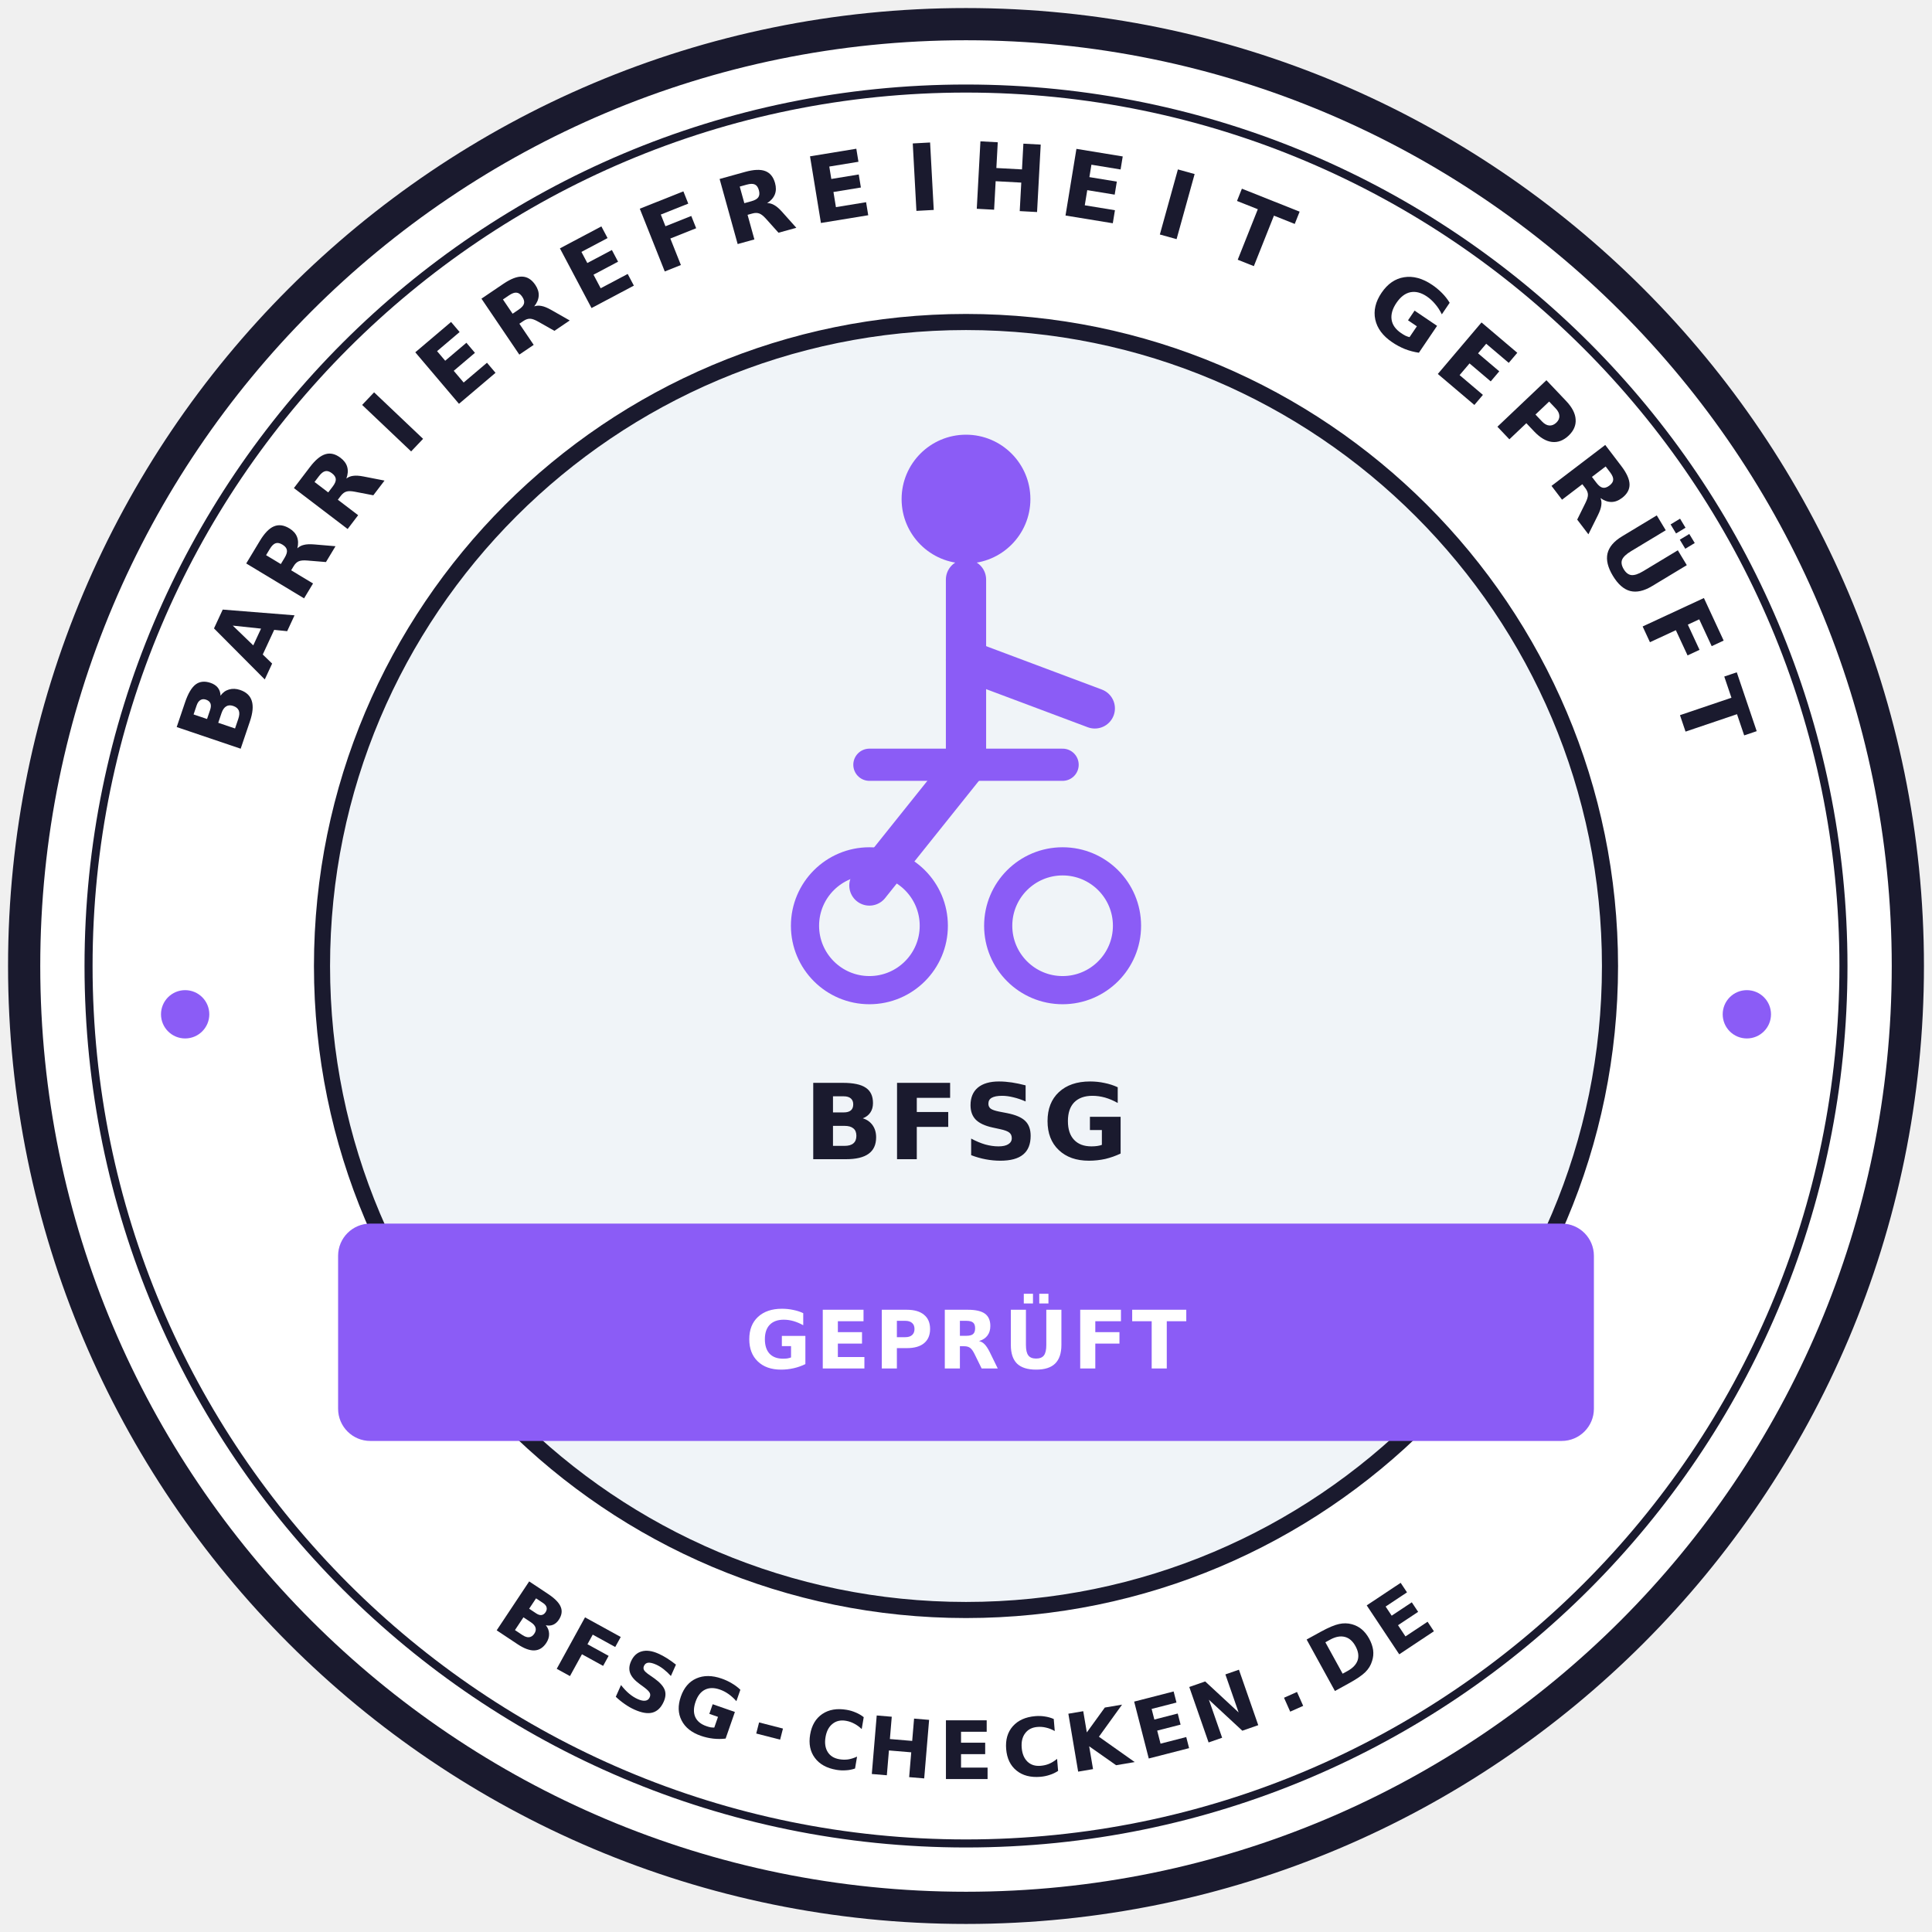
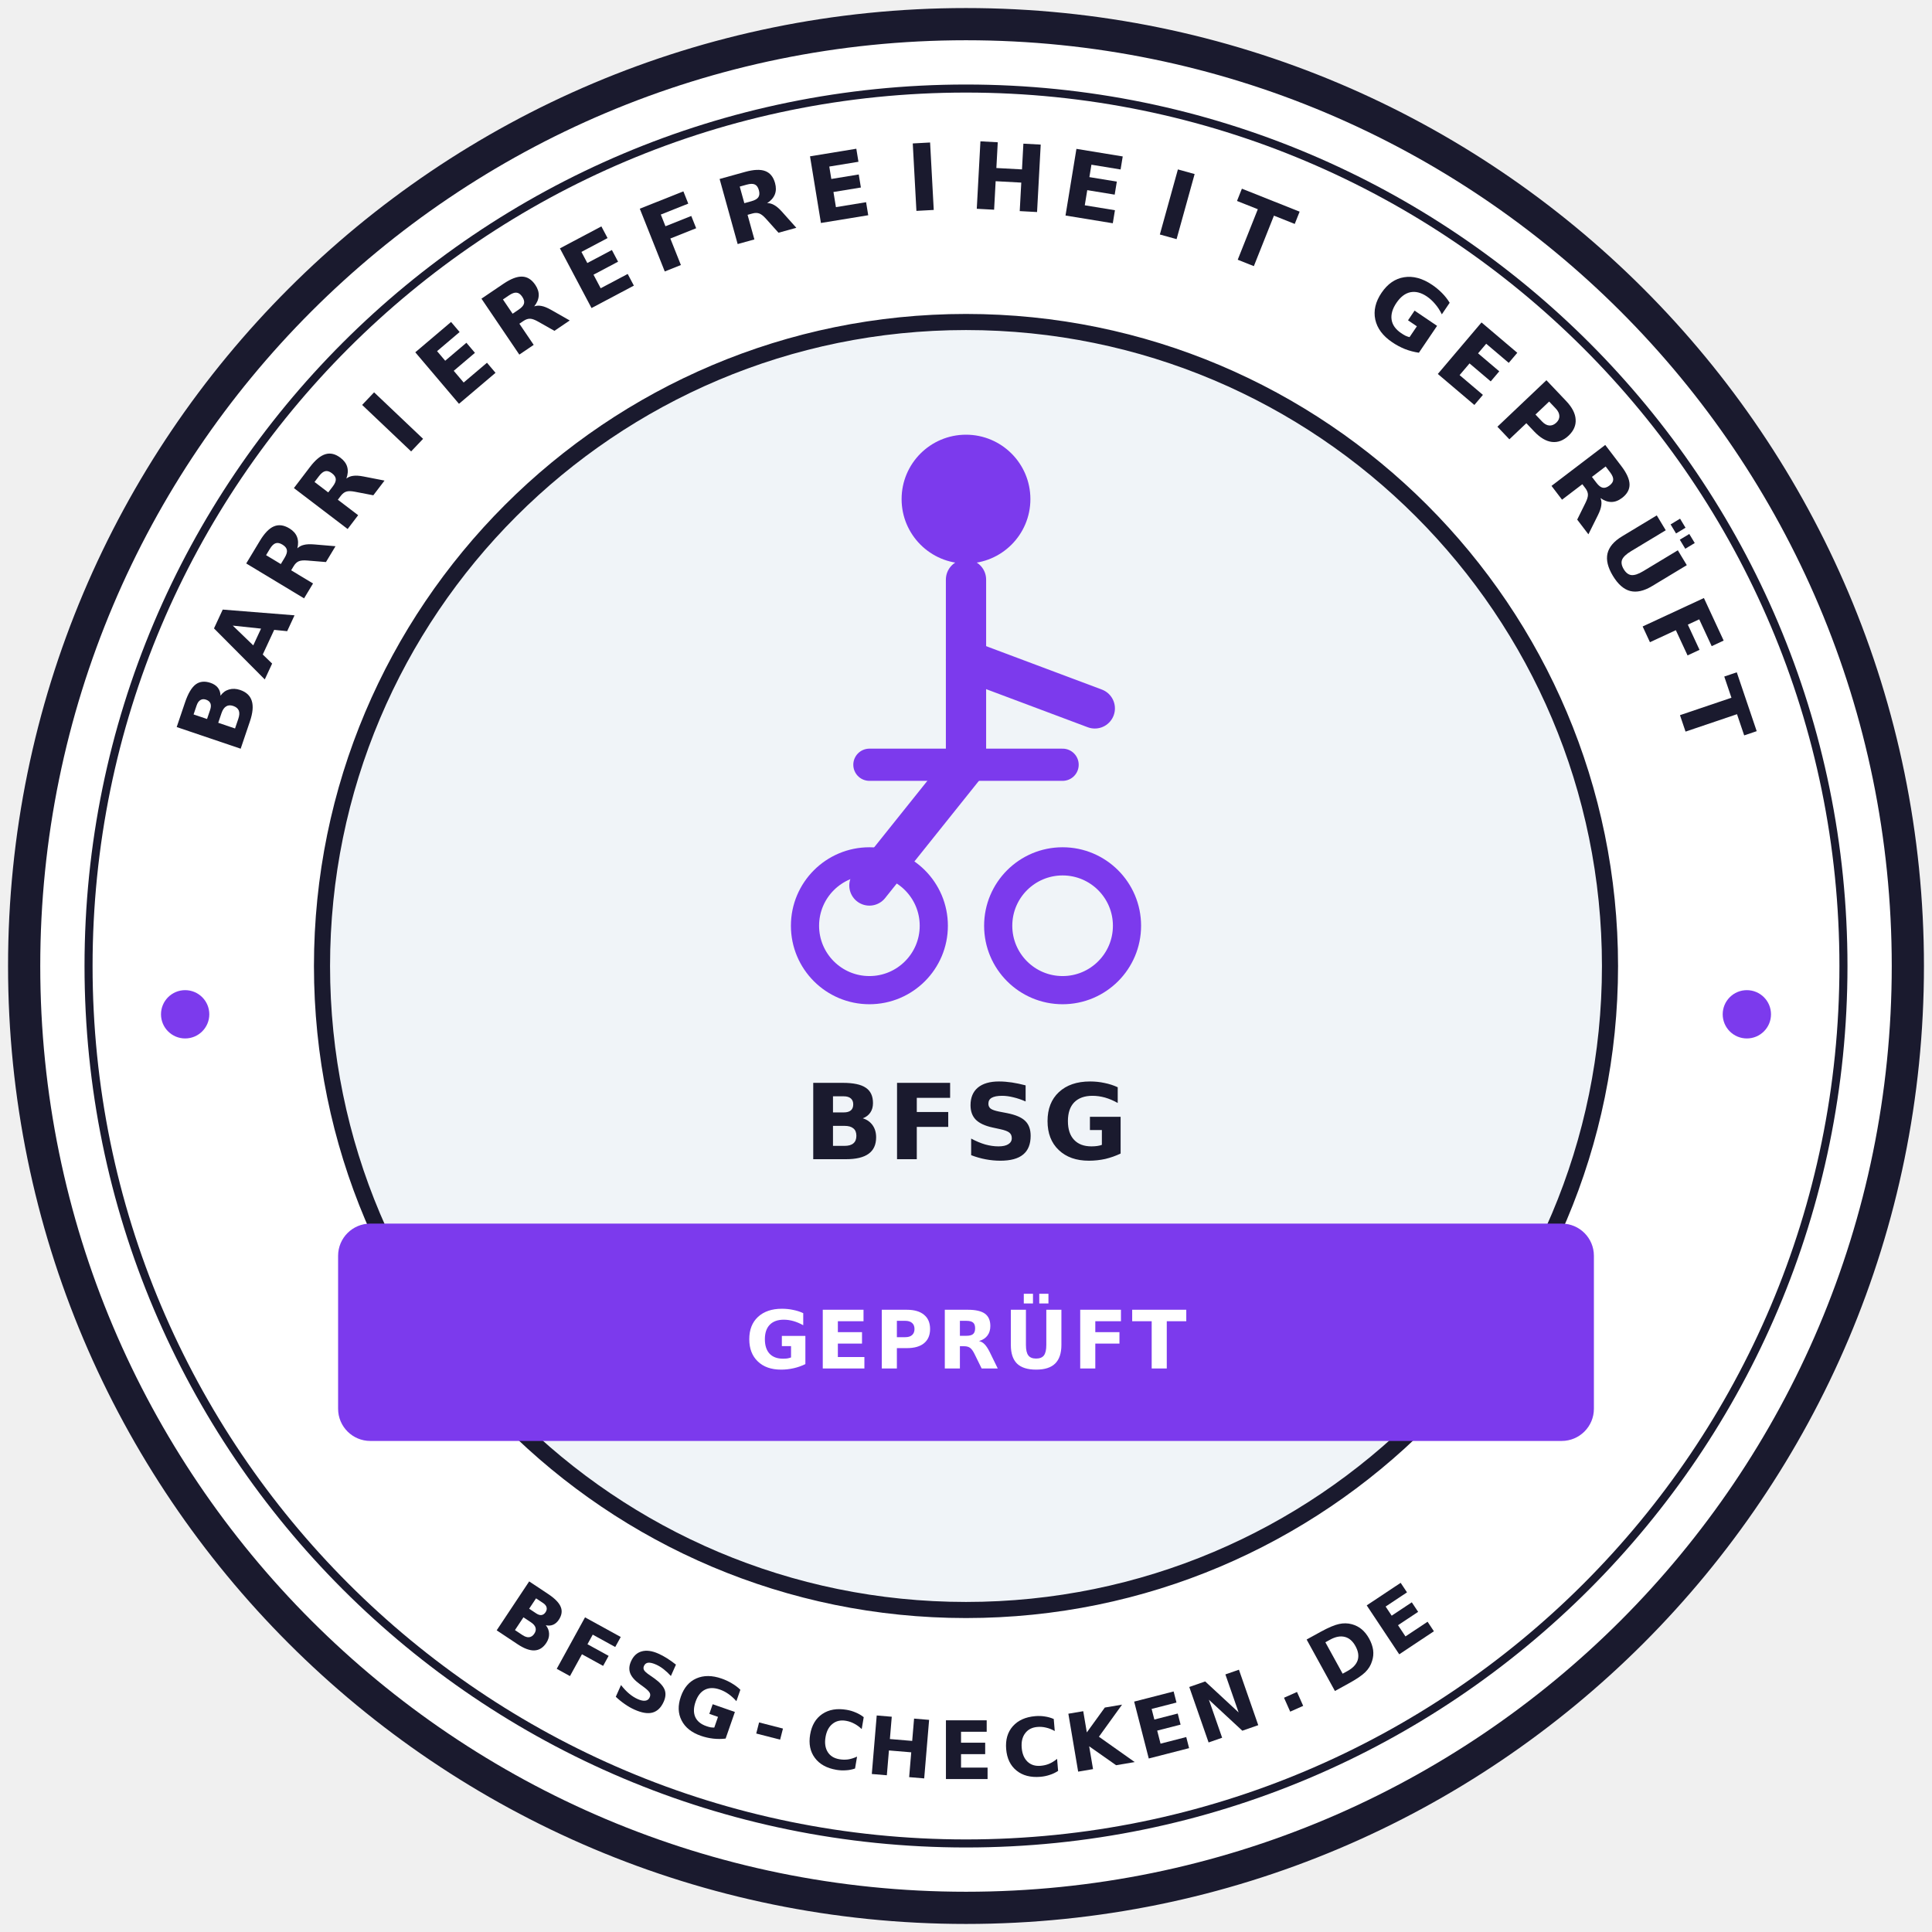
<svg xmlns="http://www.w3.org/2000/svg" width="240" height="240" viewBox="0 0 240 240" role="img" aria-labelledby="title desc">
  <circle cx="120" cy="120" r="117" fill="#ffffff" stroke="#1a1a2e" stroke-width="4" />
  <circle cx="120" cy="120" r="109" fill="none" stroke="#1a1a2e" stroke-width="1" />
  <circle cx="120" cy="120" r="80" fill="#f0f4f8" stroke="#1a1a2e" stroke-width="2" />
  <g fill="#1a1a2e" font-family="Verdana,Geneva,DejaVu Sans,sans-serif" text-anchor="middle">
    <text transform="translate(30.962 89.862) rotate(-71.3)" font-size="11.5" font-weight="bold">B</text>
    <text transform="translate(34.738 80.423) rotate(-65.1)" font-size="11.5" font-weight="bold">A</text>
    <text transform="translate(39.511 71.446) rotate(-58.9)" font-size="11.5" font-weight="bold">R</text>
    <text transform="translate(45.225 63.037) rotate(-52.7)" font-size="11.5" font-weight="bold">R</text>
    <text transform="translate(51.815 55.295) rotate(-46.5)" font-size="11.5" font-weight="bold">I</text>
    <text transform="translate(59.202 48.309) rotate(-40.3)" font-size="11.5" font-weight="bold">E</text>
    <text transform="translate(67.300 42.162) rotate(-34.1)" font-size="11.5" font-weight="bold">R</text>
    <text transform="translate(76.015 36.926) rotate(-27.9)" font-size="11.5" font-weight="bold">E</text>
    <text transform="translate(85.244 32.662) rotate(-21.7)" font-size="11.5" font-weight="bold">F</text>
    <text transform="translate(94.880 29.419) rotate(-15.5)" font-size="11.5" font-weight="bold">R</text>
    <text transform="translate(104.809 27.236) rotate(-9.3)" font-size="11.5" font-weight="bold">E</text>
    <text transform="translate(114.917 26.138) rotate(-3.1)" font-size="11.5" font-weight="bold">I</text>
    <text transform="translate(125.083 26.138) rotate(3.1)" font-size="11.5" font-weight="bold">H</text>
    <text transform="translate(135.191 27.236) rotate(9.3)" font-size="11.5" font-weight="bold">E</text>
    <text transform="translate(145.120 29.419) rotate(15.5)" font-size="11.5" font-weight="bold">I</text>
    <text transform="translate(154.756 32.662) rotate(21.7)" font-size="11.5" font-weight="bold">T</text>
    <text transform="translate(163.985 36.926) rotate(27.9)" font-size="11.5" font-weight="bold"> </text>
    <text transform="translate(172.700 42.162) rotate(34.1)" font-size="11.5" font-weight="bold">G</text>
    <text transform="translate(180.798 48.309) rotate(40.3)" font-size="11.5" font-weight="bold">E</text>
    <text transform="translate(188.185 55.295) rotate(46.5)" font-size="11.5" font-weight="bold">P</text>
    <text transform="translate(194.775 63.037) rotate(52.7)" font-size="11.5" font-weight="bold">R</text>
    <text transform="translate(200.489 71.446) rotate(58.9)" font-size="11.5" font-weight="bold">Ü</text>
    <text transform="translate(205.262 80.423) rotate(65.1)" font-size="11.5" font-weight="bold">F</text>
    <text transform="translate(209.038 89.862) rotate(71.3)" font-size="11.5" font-weight="bold">T</text>
    <text transform="translate(64.107 204.125) rotate(33.6)" font-size="10" font-weight="bold">B</text>
    <text transform="translate(71.343 208.507) rotate(28.8)" font-size="10" font-weight="bold">F</text>
    <text transform="translate(78.920 212.268) rotate(24)" font-size="10" font-weight="bold">S</text>
    <text transform="translate(86.784 215.382) rotate(19.2)" font-size="10" font-weight="bold">G</text>
    <text transform="translate(94.882 217.827) rotate(14.4)" font-size="10" font-weight="bold">-</text>
    <text transform="translate(103.156 219.586) rotate(9.6)" font-size="10" font-weight="bold">C</text>
    <text transform="translate(111.549 220.646) rotate(4.8)" font-size="10" font-weight="bold">H</text>
    <text transform="translate(120.000 221.000) rotate(0)" font-size="10" font-weight="bold">E</text>
    <text transform="translate(128.451 220.646) rotate(-4.8)" font-size="10" font-weight="bold">C</text>
    <text transform="translate(136.844 219.586) rotate(-9.6)" font-size="10" font-weight="bold">K</text>
    <text transform="translate(145.118 217.827) rotate(-14.4)" font-size="10" font-weight="bold">E</text>
    <text transform="translate(153.216 215.382) rotate(-19.2)" font-size="10" font-weight="bold">N</text>
    <text transform="translate(161.080 212.268) rotate(-24)" font-size="10" font-weight="bold">.</text>
    <text transform="translate(168.657 208.507) rotate(-28.8)" font-size="10" font-weight="bold">D</text>
    <text transform="translate(175.893 204.125) rotate(-33.6)" font-size="10" font-weight="bold">E</text>
  </g>
-   <circle cx="23" cy="126" r="3" fill="#8b5cf6" />
-   <circle cx="217" cy="126" r="3" fill="#8b5cf6" />
-   <circle cx="120" cy="62" r="8" fill="#8b5cf6" />
-   <path d="M120 72 L120 95 L108 110" stroke="#8b5cf6" stroke-width="5" stroke-linecap="round" fill="none" />
-   <path d="M120 82 L136 88" stroke="#8b5cf6" stroke-width="5" stroke-linecap="round" fill="none" />
-   <path d="M108 95 L132 95" stroke="#8b5cf6" stroke-width="4" stroke-linecap="round" fill="none" />
-   <circle cx="108" cy="115" r="8" stroke="#8b5cf6" stroke-width="3.5" fill="none" />
-   <circle cx="132" cy="115" r="8" stroke="#8b5cf6" stroke-width="3.5" fill="none" />
+   <circle cx="23" cy="126" r="3" fill="#7c3aed" />
+   <circle cx="217" cy="126" r="3" fill="#7c3aed" />
+   <circle cx="120" cy="62" r="8" fill="#7c3aed" />
+   <path d="M120 72 L120 95 L108 110" stroke="#7c3aed" stroke-width="5" stroke-linecap="round" fill="none" />
+   <path d="M120 82 L136 88" stroke="#7c3aed" stroke-width="5" stroke-linecap="round" fill="none" />
+   <path d="M108 95 L132 95" stroke="#7c3aed" stroke-width="4" stroke-linecap="round" fill="none" />
+   <circle cx="108" cy="115" r="8" stroke="#7c3aed" stroke-width="3.5" fill="none" />
+   <circle cx="132" cy="115" r="8" stroke="#7c3aed" stroke-width="3.5" fill="none" />
  <text x="120" y="144" text-anchor="middle" font-family="Verdana,Geneva,DejaVu Sans,sans-serif" font-size="13" font-weight="bold" letter-spacing="0.5" fill="#1a1a2e">BFSG</text>
-   <rect x="42" y="152" width="156" height="27" rx="4" fill="#8b5cf6" />
+   <rect x="42" y="152" width="156" height="27" rx="4" fill="#7c3aed" />
  <text x="120" y="170" text-anchor="middle" font-family="Verdana,Geneva,DejaVu Sans,sans-serif" font-size="10" font-weight="bold" letter-spacing="0.5" fill="#ffffff">GEPRÜFT</text>
</svg>
